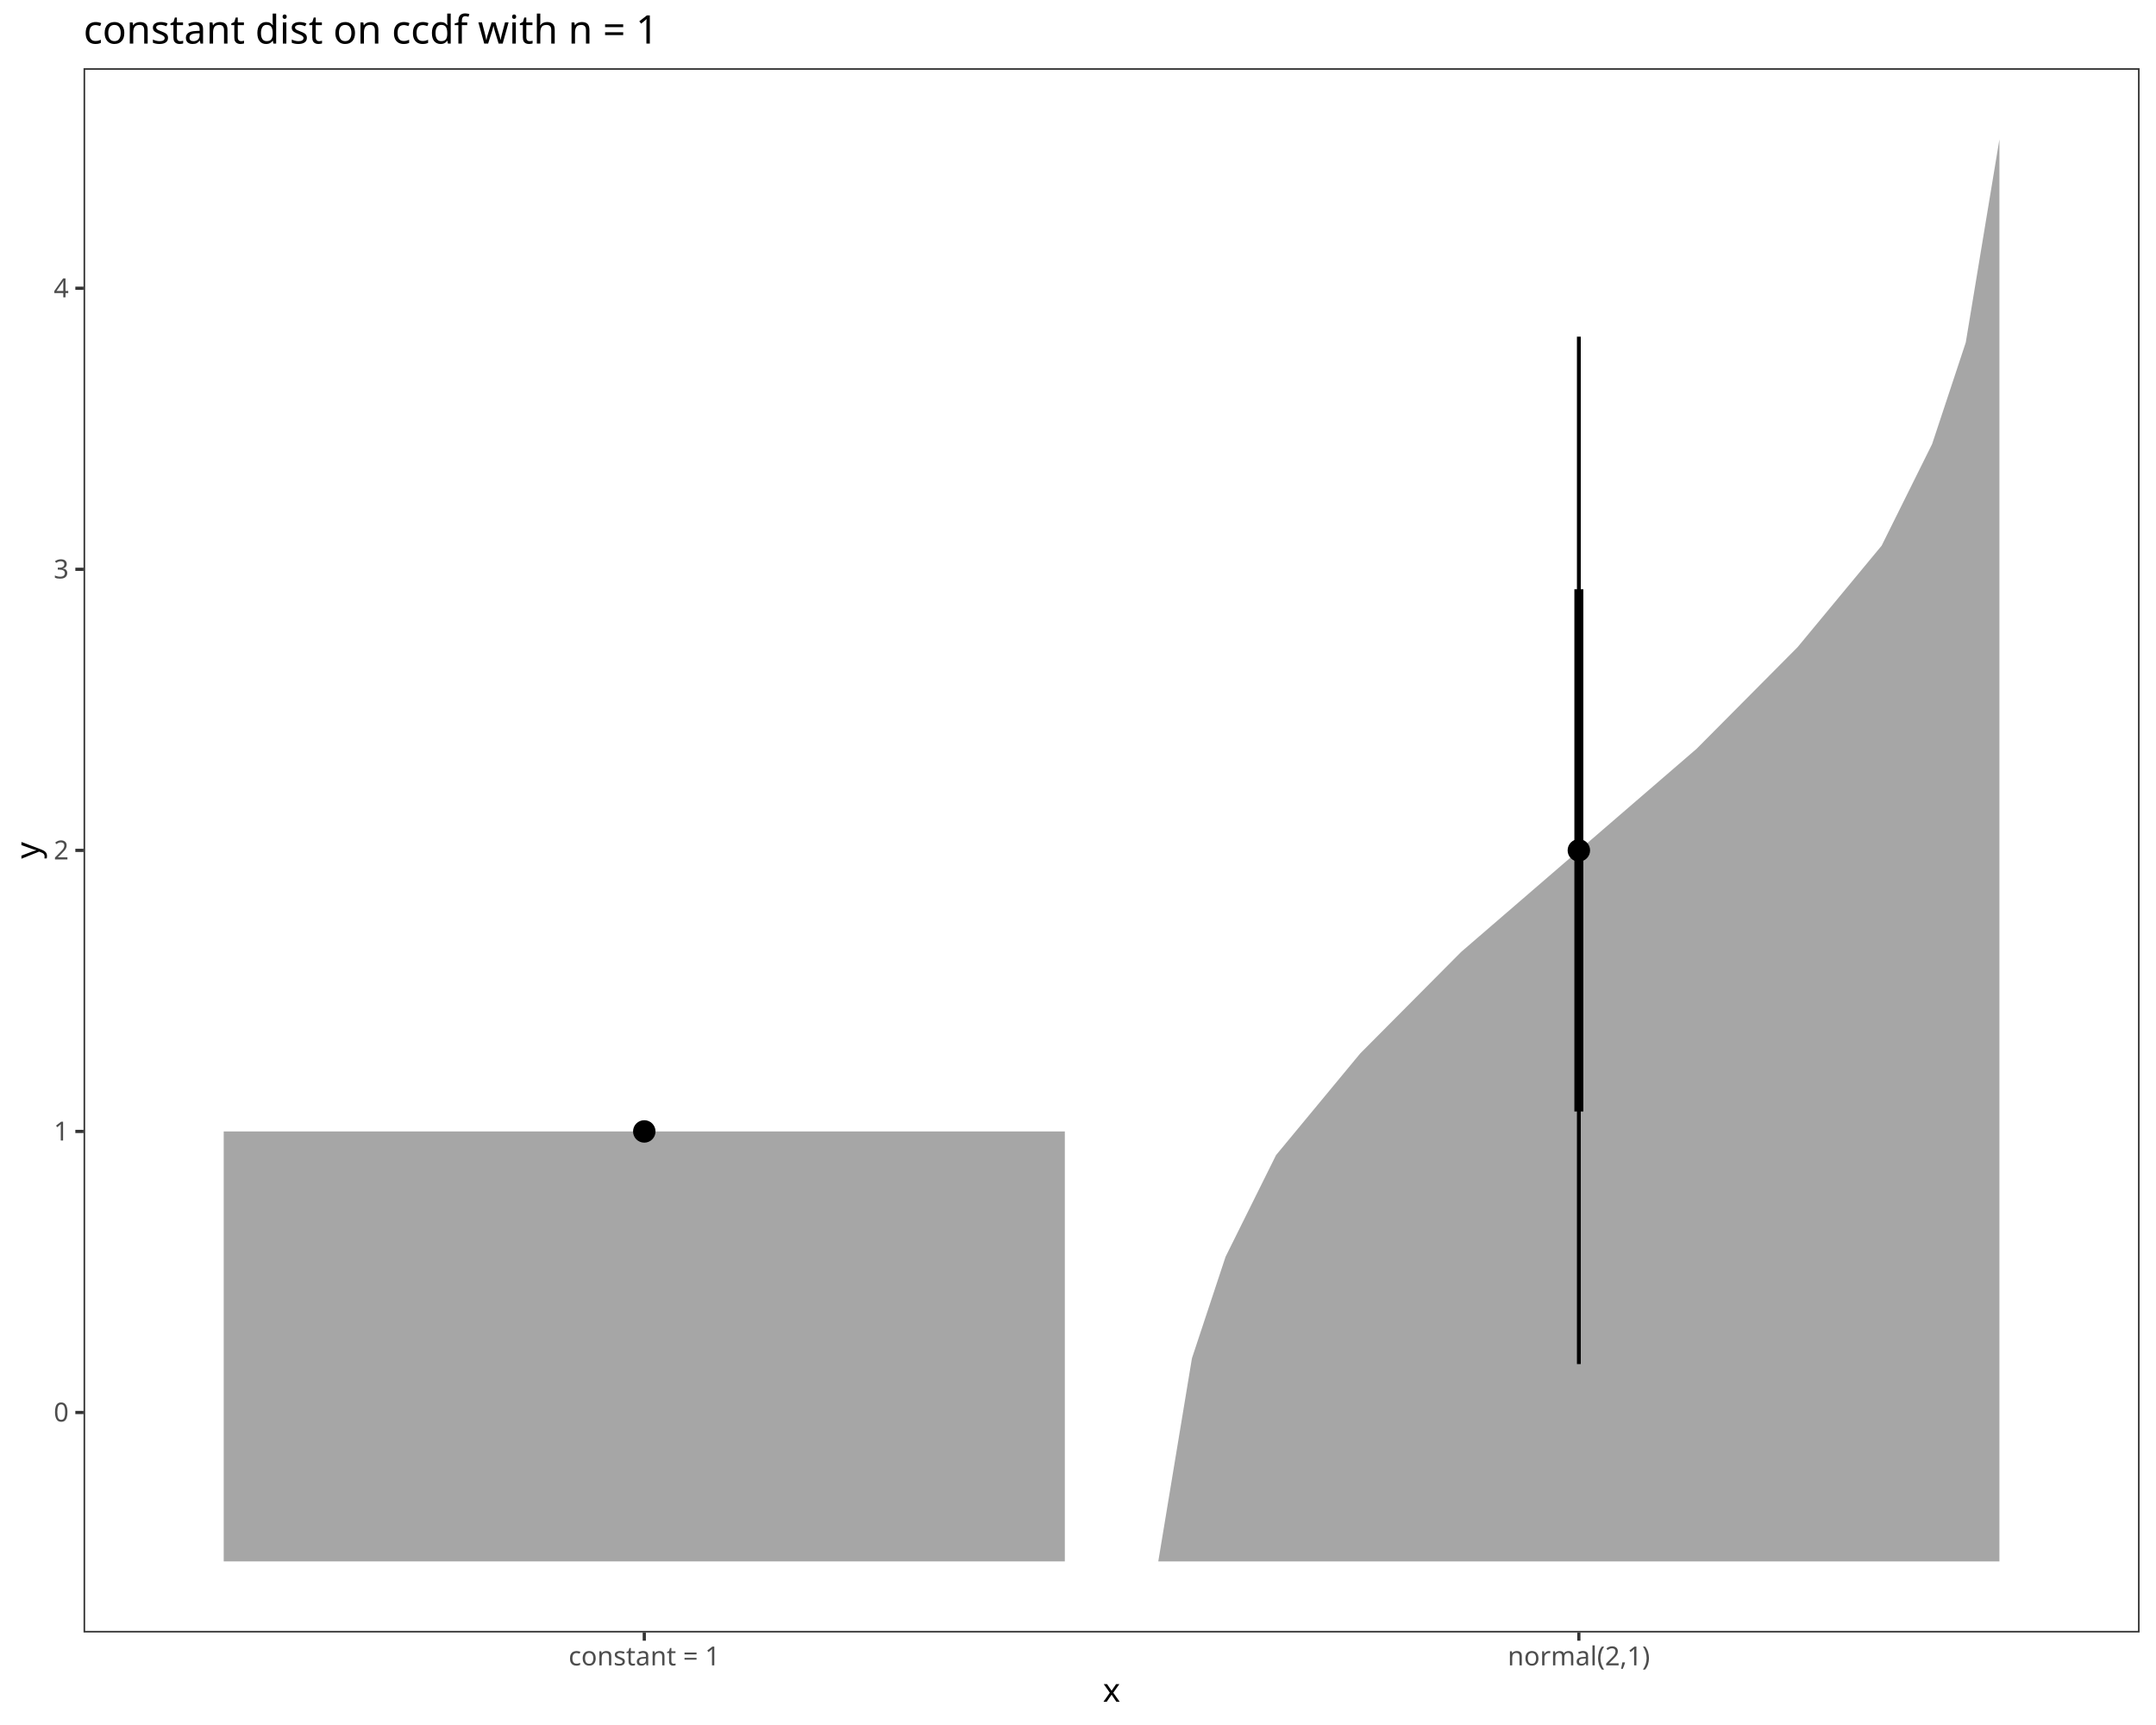
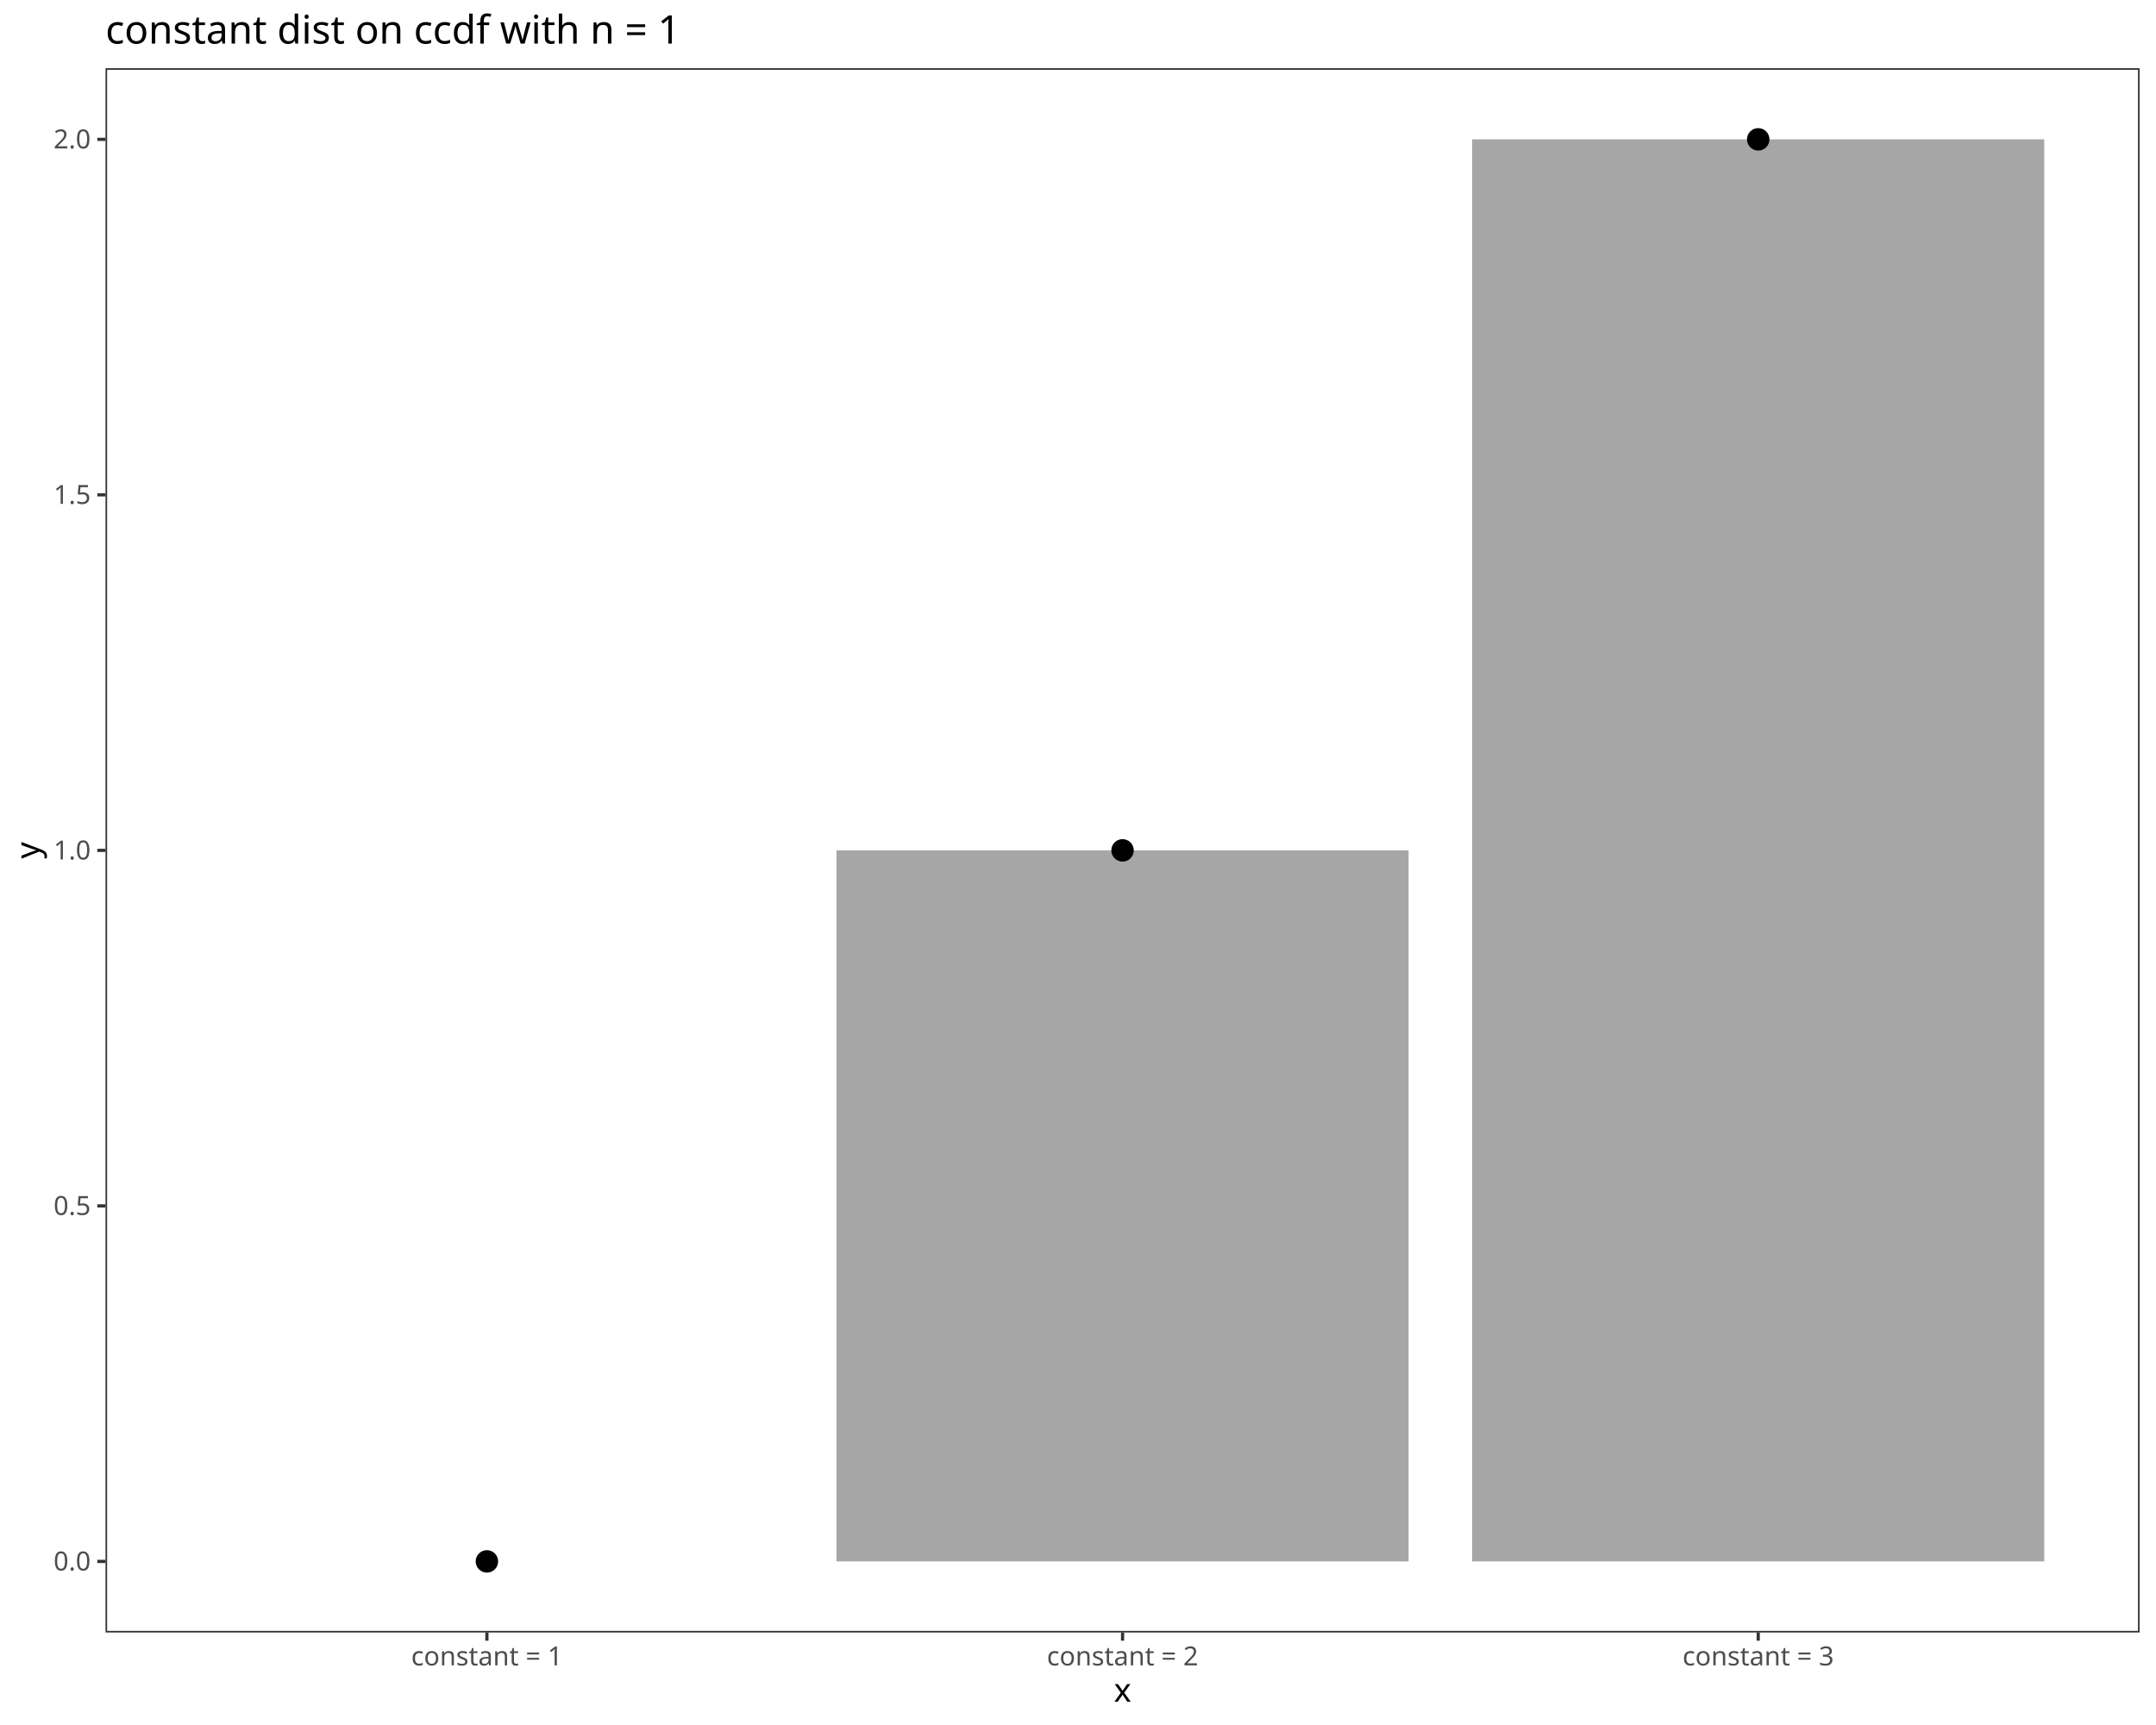
<svg xmlns="http://www.w3.org/2000/svg" class="svglite" data-engine-version="2.0" width="720.00pt" height="576.00pt" viewBox="0 0 720.00 576.00">
  <defs>
    <style type="text/css">
    .svglite line, .svglite polyline, .svglite polygon, .svglite path, .svglite rect, .svglite circle {
      fill: none;
      stroke: #000000;
      stroke-linecap: round;
      stroke-linejoin: round;
      stroke-miterlimit: 10.00;
    }
  </style>
  </defs>
  <rect width="100%" height="100%" style="stroke: none; fill: #FFFFFF;" />
  <defs>
    <clipPath id="cpMC4wMHw3MjAuMDB8MC4wMHw1NzYuMDA=">
      <rect x="0.00" y="0.00" width="720.00" height="576.00" />
    </clipPath>
  </defs>
  <g clip-path="url(#cpMC4wMHw3MjAuMDB8MC4wMHw1NzYuMDA=)">
    <rect x="0.00" y="0.00" width="720.00" height="576.00" style="stroke-width: 1.07; stroke: #FFFFFF; fill: #FFFFFF;" />
  </g>
  <defs>
-     <clipPath id="cpMjcuOTB8NzE0LjUyfDIyLjc4fDU0NS4xMQ==">
-       <rect x="27.90" y="22.78" width="686.62" height="522.33" />
+     <clipPath id="cpMzUuMjR8NzE0LjUyfDIyLjc4fDU0NS4xMQ==">
+       <rect x="35.24" y="22.78" width="679.28" height="522.33" />
    </clipPath>
  </defs>
-   <g clip-path="url(#cpMjcuOTB8NzE0LjUyfDIyLjc4fDU0NS4xMQ==)">
-     <rect x="27.90" y="22.78" width="686.62" height="522.33" style="stroke-width: 1.07; stroke: none; fill: #FFFFFF;" />
-     <polygon points="355.60,521.37 355.60,377.80 355.60,377.80 355.60,377.80 355.60,46.53 355.60,46.53 355.60,377.80 355.60,377.80 74.71,377.80 74.71,521.37 " style="stroke-width: 2.13; stroke: none; fill: #A6A6A6;" />
-     <polygon points="667.71,521.37 667.71,487.45 667.71,453.54 667.71,419.62 667.71,385.70 667.71,351.78 667.71,317.87 667.71,283.95 667.71,250.03 667.71,216.11 667.71,182.20 667.71,148.28 667.71,114.36 667.71,80.44 667.71,46.53 667.71,46.53 662.09,80.44 656.47,114.36 645.23,148.28 628.38,182.20 600.29,216.11 566.58,250.03 527.26,283.95 487.94,317.87 454.23,351.78 426.14,385.70 409.29,419.62 398.05,453.54 392.43,487.45 386.81,521.37 " style="stroke-width: 2.13; stroke: none; fill: #A6A6A6;" />
-     <line x1="527.26" y1="455.48" x2="527.26" y2="112.42" style="stroke-width: 1.28; stroke-linecap: butt;" />
-     <line x1="527.26" y1="371.13" x2="527.26" y2="196.76" style="stroke-width: 2.99; stroke-linecap: butt;" />
-     <line x1="215.16" y1="377.80" x2="215.16" y2="377.80" style="stroke-width: 2.99; stroke-linecap: butt;" />
-     <line x1="215.16" y1="377.80" x2="215.16" y2="377.80" style="stroke-width: 1.28; stroke-linecap: butt;" />
-     <circle cx="527.26" cy="283.95" r="1.68" style="stroke-width: 1.06; fill: #000000;" />
-     <circle cx="527.26" cy="283.95" r="3.22" style="stroke-width: 1.06; fill: #000000;" />
-     <circle cx="215.16" cy="377.80" r="3.22" style="stroke-width: 1.06; fill: #000000;" />
-     <circle cx="215.16" cy="377.80" r="1.68" style="stroke-width: 1.06; fill: #000000;" />
-     <rect x="27.90" y="22.78" width="686.62" height="522.33" style="stroke-width: 1.07; stroke: #333333;" />
+   <g clip-path="url(#cpMzUuMjR8NzE0LjUyfDIyLjc4fDU0NS4xMQ==)">
+     <rect x="35.24" y="22.78" width="679.28" height="522.33" style="stroke-width: 1.07; stroke: none; fill: #FFFFFF;" />
+     <polygon points="258.13,521.37 258.13,521.37 258.13,521.37 258.13,521.37 258.13,46.53 258.13,46.53 258.13,521.37 258.13,521.37 67.08,521.37 67.08,521.37 " style="stroke-width: 2.13; stroke: none; fill: #A6A6A6;" />
+     <polygon points="470.40,521.37 470.40,283.95 470.40,283.95 470.40,283.95 470.40,46.53 470.40,46.53 470.40,283.95 470.40,283.95 279.36,283.95 279.36,521.37 " style="stroke-width: 2.13; stroke: none; fill: #A6A6A6;" />
+     <polygon points="682.68,521.37 682.68,46.53 682.68,46.53 682.68,46.53 682.68,46.53 682.68,46.53 682.68,46.53 682.68,46.53 491.63,46.53 491.63,521.37 " style="stroke-width: 2.13; stroke: none; fill: #A6A6A6;" />
+     <line x1="162.60" y1="521.37" x2="162.60" y2="521.37" style="stroke-width: 2.99; stroke-linecap: butt;" />
+     <line x1="162.60" y1="521.37" x2="162.60" y2="521.37" style="stroke-width: 1.28; stroke-linecap: butt;" />
+     <line x1="374.88" y1="283.95" x2="374.88" y2="283.95" style="stroke-width: 2.99; stroke-linecap: butt;" />
+     <line x1="374.88" y1="283.95" x2="374.88" y2="283.95" style="stroke-width: 1.28; stroke-linecap: butt;" />
+     <line x1="587.16" y1="46.53" x2="587.16" y2="46.53" style="stroke-width: 2.99; stroke-linecap: butt;" />
+     <line x1="587.16" y1="46.53" x2="587.16" y2="46.53" style="stroke-width: 1.28; stroke-linecap: butt;" />
+     <circle cx="162.60" cy="521.37" r="3.22" style="stroke-width: 1.06; fill: #000000;" />
+     <circle cx="162.60" cy="521.37" r="1.68" style="stroke-width: 1.06; fill: #000000;" />
+     <circle cx="374.88" cy="283.95" r="3.22" style="stroke-width: 1.06; fill: #000000;" />
+     <circle cx="374.88" cy="283.95" r="1.68" style="stroke-width: 1.06; fill: #000000;" />
+     <circle cx="587.16" cy="46.53" r="3.22" style="stroke-width: 1.06; fill: #000000;" />
+     <circle cx="587.16" cy="46.53" r="1.68" style="stroke-width: 1.06; fill: #000000;" />
+     <rect x="35.24" y="22.78" width="679.28" height="522.33" style="stroke-width: 1.07; stroke: #333333;" />
  </g>
  <g clip-path="url(#cpMC4wMHw3MjAuMDB8MC4wMHw1NzYuMDA=)">
-     <text x="22.97" y="474.67" text-anchor="end" style="font-size: 8.80px; fill: #4D4D4D; font-family: sans;" textLength="4.89px" lengthAdjust="spacingAndGlyphs">0</text>
-     <text x="22.97" y="380.83" text-anchor="end" style="font-size: 8.80px; fill: #4D4D4D; font-family: sans;" textLength="4.89px" lengthAdjust="spacingAndGlyphs">1</text>
-     <text x="22.97" y="286.98" text-anchor="end" style="font-size: 8.80px; fill: #4D4D4D; font-family: sans;" textLength="4.89px" lengthAdjust="spacingAndGlyphs">2</text>
-     <text x="22.97" y="193.13" text-anchor="end" style="font-size: 8.80px; fill: #4D4D4D; font-family: sans;" textLength="4.89px" lengthAdjust="spacingAndGlyphs">3</text>
-     <text x="22.97" y="99.28" text-anchor="end" style="font-size: 8.80px; fill: #4D4D4D; font-family: sans;" textLength="4.89px" lengthAdjust="spacingAndGlyphs">4</text>
-     <polyline points="25.16,471.65 27.90,471.65 " style="stroke-width: 1.07; stroke: #333333; stroke-linecap: butt;" />
-     <polyline points="25.16,377.80 27.90,377.80 " style="stroke-width: 1.07; stroke: #333333; stroke-linecap: butt;" />
-     <polyline points="25.16,283.95 27.90,283.95 " style="stroke-width: 1.07; stroke: #333333; stroke-linecap: butt;" />
-     <polyline points="25.16,190.10 27.90,190.10 " style="stroke-width: 1.07; stroke: #333333; stroke-linecap: butt;" />
-     <polyline points="25.16,96.25 27.90,96.25 " style="stroke-width: 1.07; stroke: #333333; stroke-linecap: butt;" />
-     <polyline points="215.16,547.85 215.16,545.11 " style="stroke-width: 1.07; stroke: #333333; stroke-linecap: butt;" />
-     <polyline points="527.26,547.85 527.26,545.11 " style="stroke-width: 1.07; stroke: #333333; stroke-linecap: butt;" />
-     <text x="215.16" y="556.10" text-anchor="middle" style="font-size: 8.80px; fill: #4D4D4D; font-family: sans;" textLength="48.20px" lengthAdjust="spacingAndGlyphs">constant = 1</text>
-     <text x="527.26" y="556.10" text-anchor="middle" style="font-size: 8.80px; fill: #4D4D4D; font-family: sans;" textLength="45.00px" lengthAdjust="spacingAndGlyphs">normal(2,1)</text>
-     <text x="371.21" y="568.24" text-anchor="middle" style="font-size: 11.00px; font-family: sans;" textLength="5.50px" lengthAdjust="spacingAndGlyphs">x</text>
+     <text x="30.31" y="524.40" text-anchor="end" style="font-size: 8.80px; fill: #4D4D4D; font-family: sans;" textLength="12.23px" lengthAdjust="spacingAndGlyphs">0.0</text>
+     <text x="30.31" y="405.69" text-anchor="end" style="font-size: 8.80px; fill: #4D4D4D; font-family: sans;" textLength="12.23px" lengthAdjust="spacingAndGlyphs">0.5</text>
+     <text x="30.31" y="286.98" text-anchor="end" style="font-size: 8.80px; fill: #4D4D4D; font-family: sans;" textLength="12.23px" lengthAdjust="spacingAndGlyphs">1.0</text>
+     <text x="30.31" y="168.26" text-anchor="end" style="font-size: 8.80px; fill: #4D4D4D; font-family: sans;" textLength="12.23px" lengthAdjust="spacingAndGlyphs">1.5</text>
+     <text x="30.31" y="49.55" text-anchor="end" style="font-size: 8.80px; fill: #4D4D4D; font-family: sans;" textLength="12.23px" lengthAdjust="spacingAndGlyphs">2.0</text>
+     <polyline points="32.50,521.37 35.24,521.37 " style="stroke-width: 1.07; stroke: #333333; stroke-linecap: butt;" />
+     <polyline points="32.50,402.66 35.24,402.66 " style="stroke-width: 1.07; stroke: #333333; stroke-linecap: butt;" />
+     <polyline points="32.50,283.95 35.24,283.95 " style="stroke-width: 1.07; stroke: #333333; stroke-linecap: butt;" />
+     <polyline points="32.50,165.24 35.24,165.24 " style="stroke-width: 1.07; stroke: #333333; stroke-linecap: butt;" />
+     <polyline points="32.50,46.53 35.24,46.53 " style="stroke-width: 1.07; stroke: #333333; stroke-linecap: butt;" />
+     <polyline points="162.60,547.85 162.60,545.11 " style="stroke-width: 1.07; stroke: #333333; stroke-linecap: butt;" />
+     <polyline points="374.88,547.85 374.88,545.11 " style="stroke-width: 1.07; stroke: #333333; stroke-linecap: butt;" />
+     <polyline points="587.16,547.85 587.16,545.11 " style="stroke-width: 1.07; stroke: #333333; stroke-linecap: butt;" />
+     <text x="162.60" y="556.10" text-anchor="middle" style="font-size: 8.80px; fill: #4D4D4D; font-family: sans;" textLength="48.20px" lengthAdjust="spacingAndGlyphs">constant = 1</text>
+     <text x="374.88" y="556.10" text-anchor="middle" style="font-size: 8.80px; fill: #4D4D4D; font-family: sans;" textLength="48.20px" lengthAdjust="spacingAndGlyphs">constant = 2</text>
+     <text x="587.16" y="556.10" text-anchor="middle" style="font-size: 8.80px; fill: #4D4D4D; font-family: sans;" textLength="48.20px" lengthAdjust="spacingAndGlyphs">constant = 3</text>
+     <text x="374.88" y="568.24" text-anchor="middle" style="font-size: 11.00px; font-family: sans;" textLength="5.50px" lengthAdjust="spacingAndGlyphs">x</text>
    <text transform="translate(13.05,283.95) rotate(-90)" text-anchor="middle" style="font-size: 11.00px; font-family: sans;" textLength="5.50px" lengthAdjust="spacingAndGlyphs">y</text>
-     <text x="27.90" y="14.56" style="font-size: 13.20px; font-family: sans;" textLength="180.90px" lengthAdjust="spacingAndGlyphs">constant dist on ccdf with n = 1</text>
+     <text x="35.24" y="14.56" style="font-size: 13.20px; font-family: sans;" textLength="180.90px" lengthAdjust="spacingAndGlyphs">constant dist on ccdf with n = 1</text>
  </g>
</svg>
